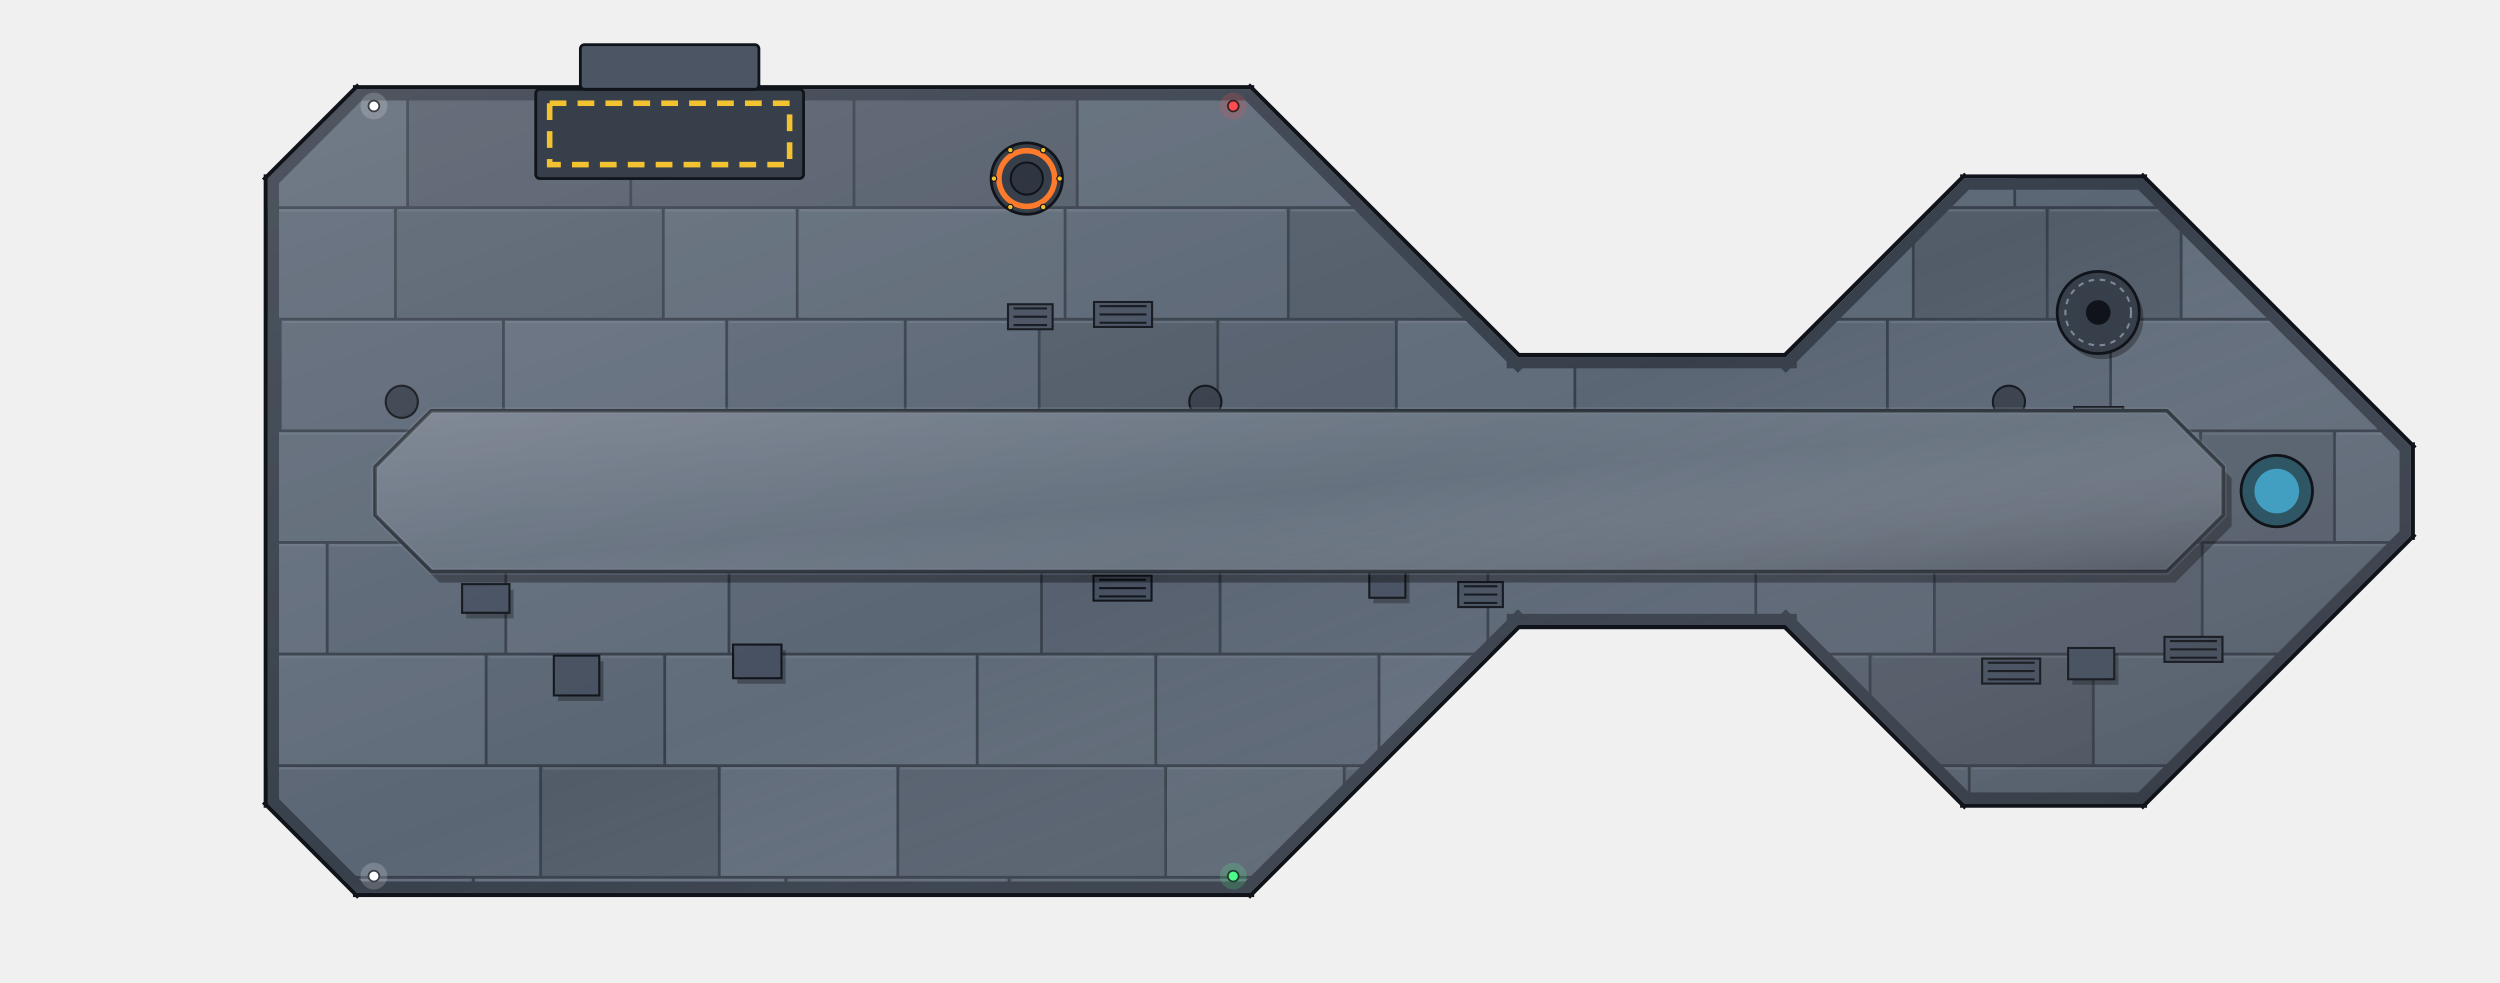
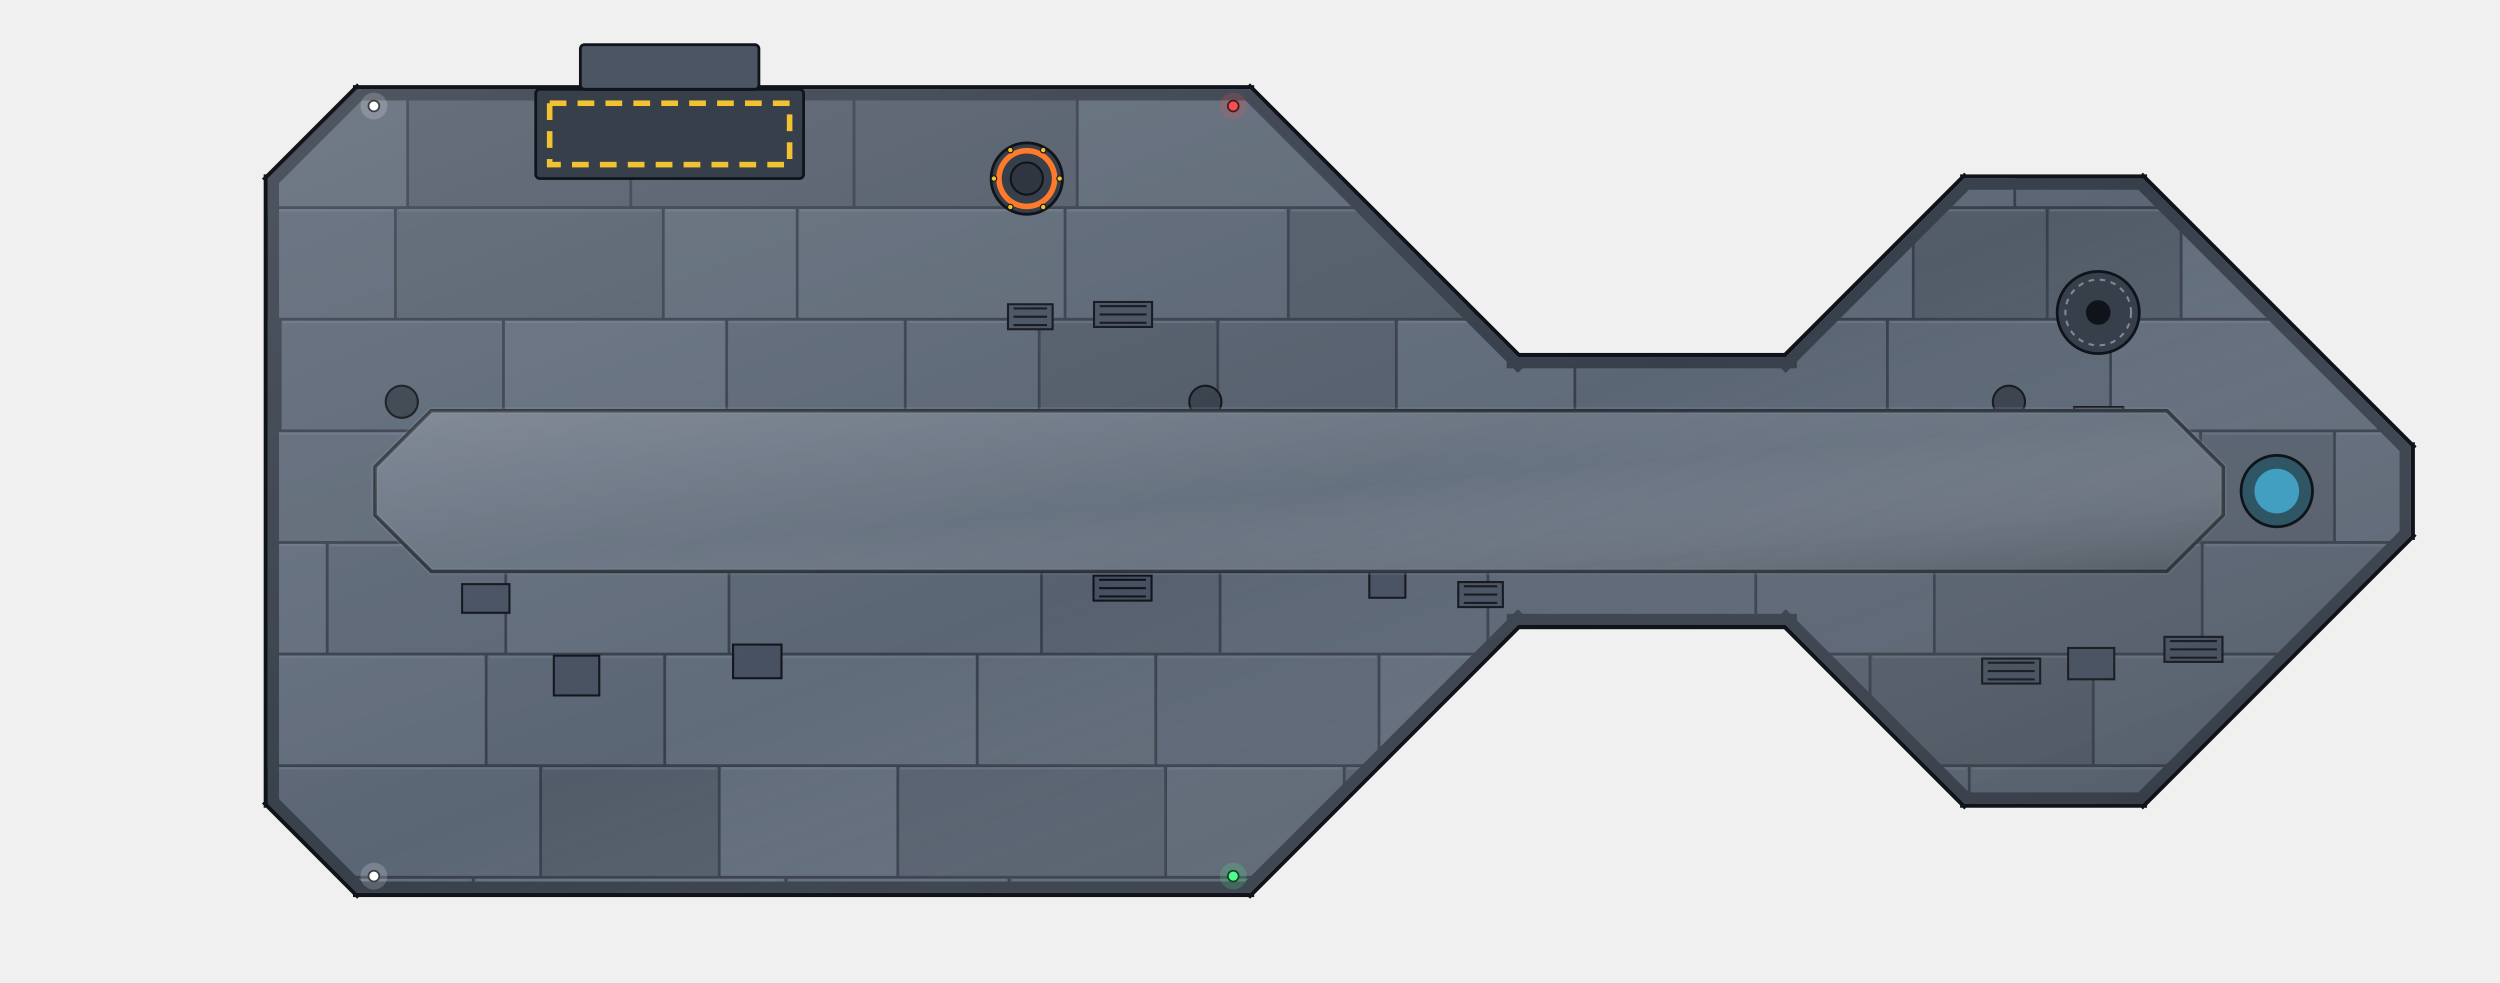
<svg xmlns="http://www.w3.org/2000/svg" width="1792" height="704" viewBox="-960 -352 1792 704">
  <defs>
    <clipPath id="surveyor_roof">
      <path d="M-704 -224L-768 -224L-704 -288ZM-768 -224h64v64h-64zM-768 -160h64v64h-64zM-768 -96h64v64h-64zM-768 -32h64v64h-64zM-768 32h64v64h-64zM-768 96h64v64h-64zM-768 160h64v64h-64zM-704 224L-704 288L-768 224ZM-704 -288h64v64h-64zM-704 -224h64v64h-64zM-704 -160h64v64h-64zM-704 -96h64v64h-64zM-704 -32h64v64h-64zM-704 32h64v64h-64zM-704 96h64v64h-64zM-704 160h64v64h-64zM-704 224h64v64h-64zM-640 -288h64v64h-64zM-640 -224h64v64h-64zM-640 -160h64v64h-64zM-640 -96h64v64h-64zM-640 -32h64v64h-64zM-640 32h64v64h-64zM-640 96h64v64h-64zM-640 160h64v64h-64zM-640 224h64v64h-64zM-576 -288h64v64h-64zM-576 -224h64v64h-64zM-576 -160h64v64h-64zM-576 -96h64v64h-64zM-576 -32h64v64h-64zM-576 32h64v64h-64zM-576 96h64v64h-64zM-576 160h64v64h-64zM-576 224h64v64h-64zM-512 -288h64v64h-64zM-512 -224h64v64h-64zM-512 -160h64v64h-64zM-512 -96h64v64h-64zM-512 -32h64v64h-64zM-512 32h64v64h-64zM-512 96h64v64h-64zM-512 160h64v64h-64zM-512 224h64v64h-64zM-448 -288h64v64h-64zM-448 -224h64v64h-64zM-448 -160h64v64h-64zM-448 -96h64v64h-64zM-448 -32h64v64h-64zM-448 32h64v64h-64zM-448 96h64v64h-64zM-448 160h64v64h-64zM-448 224h64v64h-64zM-384 -288h64v64h-64zM-384 -224h64v64h-64zM-384 -160h64v64h-64zM-384 -96h64v64h-64zM-384 -32h64v64h-64zM-384 32h64v64h-64zM-384 96h64v64h-64zM-384 160h64v64h-64zM-384 224h64v64h-64zM-320 -288h64v64h-64zM-320 -224h64v64h-64zM-320 -160h64v64h-64zM-320 -96h64v64h-64zM-320 -32h64v64h-64zM-320 32h64v64h-64zM-320 96h64v64h-64zM-320 160h64v64h-64zM-320 224h64v64h-64zM-256 -288h64v64h-64zM-256 -224h64v64h-64zM-256 -160h64v64h-64zM-256 -96h64v64h-64zM-256 -32h64v64h-64zM-256 32h64v64h-64zM-256 96h64v64h-64zM-256 160h64v64h-64zM-256 224h64v64h-64zM-192 -288h64v64h-64zM-192 -224h64v64h-64zM-192 -160h64v64h-64zM-192 -96h64v64h-64zM-192 -32h64v64h-64zM-192 32h64v64h-64zM-192 96h64v64h-64zM-192 160h64v64h-64zM-192 224h64v64h-64zM-128 -288h64v64h-64zM-128 -224h64v64h-64zM-128 -160h64v64h-64zM-128 -96h64v64h-64zM-128 -32h64v64h-64zM-128 32h64v64h-64zM-128 96h64v64h-64zM-128 160h64v64h-64zM-128 224h64v64h-64zM-64 -224L0 -224L-64 -288ZM-64 -224h64v64h-64zM-64 -160h64v64h-64zM-64 -96h64v64h-64zM-64 -32h64v64h-64zM-64 32h64v64h-64zM-64 96h64v64h-64zM-64 160h64v64h-64zM-64 224L0 224L-64 288ZM0 -160L64 -160L0 -224ZM0 -160h64v64h-64zM0 -96h64v64h-64zM0 -32h64v64h-64zM0 32h64v64h-64zM0 96h64v64h-64zM0 160L64 160L0 224ZM64 -96L128 -96L64 -160ZM64 -96h64v64h-64zM64 -32h64v64h-64zM64 32h64v64h-64zM64 96L128 96L64 160ZM128 -96h64v64h-64zM128 -32h64v64h-64zM128 32h64v64h-64zM192 -96h64v64h-64zM192 -32h64v64h-64zM192 32h64v64h-64zM256 -96h64v64h-64zM256 -32h64v64h-64zM256 32h64v64h-64zM384 -96L320 -96L384 -160ZM320 -96h64v64h-64zM320 -32h64v64h-64zM320 32h64v64h-64zM384 96L384 160L320 96ZM448 -160L384 -160L448 -224ZM384 -160h64v64h-64zM384 -96h64v64h-64zM384 -32h64v64h-64zM384 32h64v64h-64zM384 96h64v64h-64zM448 160L448 224L384 160ZM448 -224h64v64h-64zM448 -160h64v64h-64zM448 -96h64v64h-64zM448 -32h64v64h-64zM448 32h64v64h-64zM448 96h64v64h-64zM448 160h64v64h-64zM512 -224h64v64h-64zM512 -160h64v64h-64zM512 -96h64v64h-64zM512 -32h64v64h-64zM512 32h64v64h-64zM512 96h64v64h-64zM512 160h64v64h-64zM576 -160L640 -160L576 -224ZM576 -160h64v64h-64zM576 -96h64v64h-64zM576 -32h64v64h-64zM576 32h64v64h-64zM576 96h64v64h-64zM576 160L640 160L576 224ZM640 -96L704 -96L640 -160ZM640 -96h64v64h-64zM640 -32h64v64h-64zM640 32h64v64h-64zM640 96L704 96L640 160ZM704 -32L768 -32L704 -96ZM704 -32h64v64h-64zM704 32L768 32L704 96Z" />
    </clipPath>
    <linearGradient id="surveyor_sheen" x1="0" y1="0" x2="1" y2="1">
      <stop offset="0" stop-color="#ffffff" stop-opacity="0.12" />
      <stop offset="0.5" stop-color="#ffffff" stop-opacity="0" />
      <stop offset="1" stop-color="#000000" stop-opacity="0.22" />
    </linearGradient>
  </defs>
  <g id="base">
    <path d="M-640 -288L-576 -288M-384 -288L-320 -288M192 -96L256 -96M-320 288L-256 288M-768 -160L-768 -96M0 224L-64 288M320 -96L384 -160M192 96L256 96M-768 -32L-768 32M256 -96L320 -96M-704 288L-640 288M-192 -288L-128 -288M256 96L320 96M64 -160L0 -224M384 160L320 96M128 -96L64 -160M768 -32L768 32M384 -160L448 -224M512 224L576 224M-576 -288L-512 -288M-256 288L-192 288M128 -96L192 -96M-448 -288L-384 -288M-128 288L-64 288M-320 -288L-256 -288M0 -224L-64 -288M128 96L64 160M-768 96L-768 160M128 96L192 96M640 -160L576 -224M64 160L0 224M704 -96L640 -160M-704 288L-768 224M-512 288L-448 288M448 224L384 160M-704 -288L-640 -288M-640 288L-576 288M-384 288L-320 288M-768 -224L-768 -160M768 -32L704 -96M704 96L640 160M-768 -96L-768 -32M768 32L704 96M448 -224L512 -224M640 160L576 224M-256 -288L-192 -288M-192 288L-128 288M-768 32L-768 96M512 -224L576 -224M-128 -288L-64 -288M-768 160L-768 224M-576 288L-512 288M-768 -224L-704 -288M-512 -288L-448 -288M-448 288L-384 288M448 224L512 224" fill="none" stroke="#10141a" stroke-width="6" stroke-linecap="square" />
    <path d="M-704 -224L-768 -224L-704 -288ZM-768 -224h64v64h-64zM-768 -160h64v64h-64zM-768 -96h64v64h-64zM-768 -32h64v64h-64zM-768 32h64v64h-64zM-768 96h64v64h-64zM-768 160h64v64h-64zM-704 224L-704 288L-768 224ZM-704 -288h64v64h-64zM-704 -224h64v64h-64zM-704 -160h64v64h-64zM-704 -96h64v64h-64zM-704 -32h64v64h-64zM-704 32h64v64h-64zM-704 96h64v64h-64zM-704 160h64v64h-64zM-704 224h64v64h-64zM-640 -288h64v64h-64zM-640 -224h64v64h-64zM-640 -160h64v64h-64zM-640 -96h64v64h-64zM-640 -32h64v64h-64zM-640 32h64v64h-64zM-640 96h64v64h-64zM-640 160h64v64h-64zM-640 224h64v64h-64zM-576 -288h64v64h-64zM-576 -224h64v64h-64zM-576 -160h64v64h-64zM-576 -96h64v64h-64zM-576 -32h64v64h-64zM-576 32h64v64h-64zM-576 96h64v64h-64zM-576 160h64v64h-64zM-576 224h64v64h-64zM-512 -288h64v64h-64zM-512 -224h64v64h-64zM-512 -160h64v64h-64zM-512 -96h64v64h-64zM-512 -32h64v64h-64zM-512 32h64v64h-64zM-512 96h64v64h-64zM-512 160h64v64h-64zM-512 224h64v64h-64zM-448 -288h64v64h-64zM-448 -224h64v64h-64zM-448 -160h64v64h-64zM-448 -96h64v64h-64zM-448 -32h64v64h-64zM-448 32h64v64h-64zM-448 96h64v64h-64zM-448 160h64v64h-64zM-448 224h64v64h-64zM-384 -288h64v64h-64zM-384 -224h64v64h-64zM-384 -160h64v64h-64zM-384 -96h64v64h-64zM-384 -32h64v64h-64zM-384 32h64v64h-64zM-384 96h64v64h-64zM-384 160h64v64h-64zM-384 224h64v64h-64zM-320 -288h64v64h-64zM-320 -224h64v64h-64zM-320 -160h64v64h-64zM-320 -96h64v64h-64zM-320 -32h64v64h-64zM-320 32h64v64h-64zM-320 96h64v64h-64zM-320 160h64v64h-64zM-320 224h64v64h-64zM-256 -288h64v64h-64zM-256 -224h64v64h-64zM-256 -160h64v64h-64zM-256 -96h64v64h-64zM-256 -32h64v64h-64zM-256 32h64v64h-64zM-256 96h64v64h-64zM-256 160h64v64h-64zM-256 224h64v64h-64zM-192 -288h64v64h-64zM-192 -224h64v64h-64zM-192 -160h64v64h-64zM-192 -96h64v64h-64zM-192 -32h64v64h-64zM-192 32h64v64h-64zM-192 96h64v64h-64zM-192 160h64v64h-64zM-192 224h64v64h-64zM-128 -288h64v64h-64zM-128 -224h64v64h-64zM-128 -160h64v64h-64zM-128 -96h64v64h-64zM-128 -32h64v64h-64zM-128 32h64v64h-64zM-128 96h64v64h-64zM-128 160h64v64h-64zM-128 224h64v64h-64zM-64 -224L0 -224L-64 -288ZM-64 -224h64v64h-64zM-64 -160h64v64h-64zM-64 -96h64v64h-64zM-64 -32h64v64h-64zM-64 32h64v64h-64zM-64 96h64v64h-64zM-64 160h64v64h-64zM-64 224L0 224L-64 288ZM0 -160L64 -160L0 -224ZM0 -160h64v64h-64zM0 -96h64v64h-64zM0 -32h64v64h-64zM0 32h64v64h-64zM0 96h64v64h-64zM0 160L64 160L0 224ZM64 -96L128 -96L64 -160ZM64 -96h64v64h-64zM64 -32h64v64h-64zM64 32h64v64h-64zM64 96L128 96L64 160ZM128 -96h64v64h-64zM128 -32h64v64h-64zM128 32h64v64h-64zM192 -96h64v64h-64zM192 -32h64v64h-64zM192 32h64v64h-64zM256 -96h64v64h-64zM256 -32h64v64h-64zM256 32h64v64h-64zM384 -96L320 -96L384 -160ZM320 -96h64v64h-64zM320 -32h64v64h-64zM320 32h64v64h-64zM384 96L384 160L320 96ZM448 -160L384 -160L448 -224ZM384 -160h64v64h-64zM384 -96h64v64h-64zM384 -32h64v64h-64zM384 32h64v64h-64zM384 96h64v64h-64zM448 160L448 224L384 160ZM448 -224h64v64h-64zM448 -160h64v64h-64zM448 -96h64v64h-64zM448 -32h64v64h-64zM448 32h64v64h-64zM448 96h64v64h-64zM448 160h64v64h-64zM512 -224h64v64h-64zM512 -160h64v64h-64zM512 -96h64v64h-64zM512 -32h64v64h-64zM512 32h64v64h-64zM512 96h64v64h-64zM512 160h64v64h-64zM576 -160L640 -160L576 -224ZM576 -160h64v64h-64zM576 -96h64v64h-64zM576 -32h64v64h-64zM576 32h64v64h-64zM576 96h64v64h-64zM576 160L640 160L576 224ZM640 -96L704 -96L640 -160ZM640 -96h64v64h-64zM640 -32h64v64h-64zM640 32h64v64h-64zM640 96L704 96L640 160ZM704 -32L768 -32L704 -96ZM704 -32h64v64h-64zM704 32L768 32L704 96Z" fill="#5b6675" />
    <g clip-path="url(#surveyor_roof)">
      <path d="M-891.99 -363.18h192v80h-192zM324.01 -363.18h128v80h-128zM644.01 -363.18h160v80h-160zM612.17 -283.18h192v80h-192zM-676.56 -203.18h192v80h-192zM-855.12 -123.18h96v80h-96zM-87.12 -123.18h128v80h-128zM-662.62 -43.18h160v80h-160zM-182.62 -43.18h224v80h-224zM617.38 -43.18h96v80h-96zM-213.46 36.82h128v80h-128zM426.54 36.82h192v80h-192zM156.47 116.82h224v80h-224zM-316.46 196.82h192v80h-192zM3.54 196.82h128v80h-128zM131.54 196.82h128v80h-128zM-780.66 276.82h160v80h-160zM-396.66 276.82h160v80h-160z" fill="#56606e" />
      <path d="M-411.99 -363.18h128v80h-128zM603.44 -203.18h224v80h-224zM-599.12 -123.18h160v80h-160zM40.88 -123.18h128v80h-128zM552.88 -123.18h192v80h-192zM329.38 -43.18h160v80h-160zM713.38 -43.18h192v80h-192zM-853.46 36.82h128v80h-128zM-597.46 36.82h160v80h-160zM-835.53 116.82h224v80h-224zM-483.53 116.82h224v80h-224zM28.47 116.82h128v80h-128zM-444.46 196.82h128v80h-128zM-44.66 276.82h128v80h-128z" fill="#616c7b" />
      <path d="M-667.83 -283.18h160v80h-160zM-507.83 -283.18h160v80h-160zM-347.83 -283.18h160v80h-160zM36.17 -283.18h128v80h-128zM-36.56 -203.18h128v80h-128zM411.44 -203.18h96v80h-96zM507.44 -203.18h96v80h-96zM-215.12 -123.18h128v80h-128zM744.88 -123.18h160v80h-160zM41.38 -43.18h96v80h-96zM380.47 116.82h160v80h-160zM-572.46 196.82h128v80h-128zM-236.66 276.82h192v80h-192zM307.34 276.82h128v80h-128zM435.34 276.82h128v80h-128zM563.34 276.82h128v80h-128zM691.34 276.82h128v80h-128z" fill="#525c69" />
      <path d="M-571.99 -363.18h160v80h-160zM-123.99 -363.18h128v80h-128zM100.01 -363.18h224v80h-224zM452.01 -363.18h192v80h-192zM-859.83 -283.18h192v80h-192zM-187.83 -283.18h224v80h-224zM356.17 -283.18h128v80h-128zM-484.56 -203.18h96v80h-96zM-388.56 -203.18h192v80h-192zM219.44 -203.18h192v80h-192zM-822.62 -43.18h160v80h-160zM137.38 -43.18h192v80h-192zM-259.53 116.82h128v80h-128zM-124.46 196.82h128v80h-128zM643.54 196.82h192v80h-192zM-876.66 276.82h96v80h-96z" fill="#5e6977" />
      <path d="M-891.99 -363.18v80M-699.99 -363.18v80M-571.99 -363.18v80M-411.99 -363.18v80M-283.99 -363.18v80M-123.99 -363.18v80M4.01 -363.18v80M100.01 -363.18v80M324.01 -363.18v80M452.01 -363.18v80M644.01 -363.18v80M-896 -363.18H832M-859.83 -283.18v80M-667.83 -283.18v80M-507.83 -283.18v80M-347.83 -283.18v80M-187.83 -283.18v80M36.17 -283.18v80M164.17 -283.18v80M356.17 -283.18v80M484.17 -283.18v80M612.17 -283.18v80M-896 -283.18H832M-868.56 -203.18v80M-676.56 -203.18v80M-484.56 -203.18v80M-388.56 -203.18v80M-196.56 -203.18v80M-36.56 -203.18v80M91.44 -203.18v80M219.44 -203.18v80M411.44 -203.18v80M507.44 -203.18v80M603.44 -203.18v80M-896 -203.18H832M-855.12 -123.18v80M-759.12 -123.18v80M-599.12 -123.18v80M-439.12 -123.18v80M-311.12 -123.18v80M-215.12 -123.18v80M-87.12 -123.18v80M40.88 -123.18v80M168.88 -123.18v80M392.88 -123.18v80M552.88 -123.18v80M744.88 -123.18v80M-896 -123.18H832M-822.62 -43.18v80M-662.62 -43.18v80M-502.62 -43.18v80M-342.62 -43.18v80M-182.62 -43.18v80M41.38 -43.18v80M137.38 -43.18v80M329.38 -43.18v80M489.38 -43.18v80M617.38 -43.18v80M713.38 -43.18v80M-896 -43.18H832M-853.46 36.82v80M-725.46 36.82v80M-597.46 36.82v80M-437.46 36.82v80M-213.46 36.82v80M-85.46 36.82v80M106.54 36.82v80M298.54 36.82v80M426.54 36.82v80M618.54 36.82v80M-896 36.82H832M-835.53 116.82v80M-611.53 116.82v80M-483.53 116.82v80M-259.53 116.82v80M-131.53 116.82v80M28.47 116.82v80M156.47 116.82v80M380.47 116.82v80M540.47 116.82v80M764.47 116.82v80M-896 116.82H832M-860.46 196.82v80M-764.46 196.82v80M-572.46 196.82v80M-444.46 196.82v80M-316.46 196.82v80M-124.46 196.82v80M3.54 196.82v80M131.54 196.82v80M259.54 196.82v80M451.54 196.82v80M643.54 196.82v80M-896 196.82H832M-876.66 276.82v80M-780.66 276.82v80M-620.66 276.82v80M-396.66 276.82v80M-236.66 276.82v80M-44.66 276.82v80M83.34 276.82v80M307.34 276.82v80M435.34 276.82v80M563.34 276.82v80M691.34 276.82v80M-896 276.82H832" fill="none" stroke="#373f4b" stroke-width="2" />
      <path d="M-889.99 -361.18h188M-697.99 -361.18h124M-569.99 -361.18h156M-409.99 -361.18h124M-281.99 -361.18h156M-121.99 -361.18h124M6.01 -361.18h92M102.01 -361.18h220M326.01 -361.18h124M454.01 -361.18h188M646.01 -361.18h156M-857.83 -281.18h188M-665.83 -281.18h156M-505.83 -281.18h156M-345.83 -281.18h156M-185.83 -281.18h220M38.17 -281.18h124M166.17 -281.18h188M358.17 -281.18h124M486.17 -281.18h124M614.17 -281.18h188M-866.56 -201.18h188M-674.56 -201.18h188M-482.56 -201.18h92M-386.56 -201.18h188M-194.56 -201.18h156M-34.56 -201.18h124M93.44 -201.18h124M221.44 -201.18h188M413.44 -201.18h92M509.44 -201.18h92M605.44 -201.18h220M-853.12 -121.18h92M-757.12 -121.18h156M-597.12 -121.18h156M-437.12 -121.18h124M-309.12 -121.18h92M-213.12 -121.18h124M-85.12 -121.18h124M42.88 -121.18h124M170.88 -121.18h220M394.88 -121.18h156M554.88 -121.18h188M746.88 -121.18h156M-820.62 -41.18h156M-660.62 -41.18h156M-500.62 -41.18h156M-340.62 -41.18h156M-180.62 -41.18h220M43.38 -41.18h92M139.38 -41.18h188M331.38 -41.18h156M491.38 -41.18h124M619.38 -41.18h92M715.38 -41.18h188M-851.46 38.82h124M-723.46 38.82h124M-595.46 38.82h156M-435.46 38.82h220M-211.46 38.82h124M-83.46 38.82h188M108.54 38.82h188M300.54 38.82h124M428.54 38.82h188M620.54 38.82h188M-833.53 118.82h220M-609.53 118.82h124M-481.53 118.82h220M-257.53 118.82h124M-129.53 118.82h156M30.47 118.82h124M158.47 118.82h220M382.47 118.82h156M542.47 118.82h220M766.47 118.82h220M-858.46 198.82h92M-762.46 198.82h188M-570.46 198.82h124M-442.46 198.82h124M-314.46 198.82h188M-122.46 198.82h124M5.54 198.82h124M133.54 198.82h124M261.54 198.82h188M453.54 198.82h188M645.54 198.82h188M-874.66 278.82h92M-778.66 278.82h156M-618.66 278.82h220M-394.66 278.82h156M-234.66 278.82h188M-42.66 278.82h124M85.34 278.82h220M309.34 278.82h124M437.34 278.82h124M565.34 278.82h124M693.34 278.82h124" fill="none" stroke="#7d8898" stroke-width="1.5" opacity="0.35" />
      <path d="M-640 -288L-576 -288M-384 -288L-320 -288M192 -96L256 -96M-320 288L-256 288M-768 -160L-768 -96M0 224L-64 288M320 -96L384 -160M192 96L256 96M-768 -32L-768 32M256 -96L320 -96M-704 288L-640 288M-192 -288L-128 -288M256 96L320 96M64 -160L0 -224M384 160L320 96M128 -96L64 -160M768 -32L768 32M384 -160L448 -224M512 224L576 224M-576 -288L-512 -288M-256 288L-192 288M128 -96L192 -96M-448 -288L-384 -288M-128 288L-64 288M-320 -288L-256 -288M0 -224L-64 -288M128 96L64 160M-768 96L-768 160M128 96L192 96M640 -160L576 -224M64 160L0 224M704 -96L640 -160M-704 288L-768 224M-512 288L-448 288M448 224L384 160M-704 -288L-640 -288M-640 288L-576 288M-384 288L-320 288M-768 -224L-768 -160M768 -32L704 -96M704 96L640 160M-768 -96L-768 -32M768 32L704 96M448 -224L512 -224M640 160L576 224M-256 -288L-192 -288M-192 288L-128 288M-768 32L-768 96M512 -224L576 -224M-128 -288L-64 -288M-768 160L-768 224M-576 288L-512 288M-768 -224L-704 -288M-512 -288L-448 -288M-448 288L-384 288M448 224L512 224" fill="none" stroke="#373f4b" stroke-width="16" stroke-linecap="square" />
-       <path d="M-625.77 70.71h33.94v20.55h-33.94zM-560.01 121.96h32.57v28.53h-32.57zM-431.54 114.03h34.72v24.13h-34.72zM24.52 55.44h25.85v25.03h-25.85zM529.7 -56.25h35.21v21.78h-35.21zM525.42 116.46h33.07v22.43h-33.07z" fill="#000000" opacity="0.3" />
      <path d="M-628.77 66.71h33.94v20.55h-33.94zM-563.01 117.96h32.57v28.53h-32.57zM-434.54 110.03h34.72v24.13h-34.72zM-237.47 -133.92h32v17.92h-32zM-175.8 -135.56h41.6v17.92h-41.6zM-176.17 60.61h41.6v17.92h-41.6zM21.52 51.44h25.85v25.03h-25.85zM85.26 65.23h32v17.92h-32zM460.8 120.06h41.6v17.92h-41.6zM526.7 -60.25h35.21v21.78h-35.21zM522.42 112.46h33.07v22.43h-33.07zM591.47 104.51h41.6v17.92h-41.6z" fill="#465060" stroke="#10141a" stroke-width="1.5" />
      <path d="M-233.47 -130.92h24M-233.47 -124.96h24M-233.47 -119h24M-171.8 -132.56h33.6M-171.8 -126.6h33.6M-171.8 -120.64h33.6M-172.17 63.61h33.6M-172.17 69.57h33.6M-172.17 75.53h33.6M89.26 68.23h24M89.26 74.19h24M89.26 80.15h24M464.8 123.06h33.6M464.8 129.02h33.6M464.8 134.98h33.6M595.47 107.51h33.6M595.47 113.47h33.6M595.47 119.43h33.6" fill="none" stroke="#10141a" stroke-width="1.5" />
      <path d="M-683.52 -64a11.52 11.52 0 1 0 23.04 0a11.52 11.52 0 1 0 -23.04 0zM-491.52 0a11.52 11.52 0 1 0 23.04 0a11.52 11.52 0 1 0 -23.04 0zM-107.52 -64a11.52 11.52 0 1 0 23.04 0a11.52 11.52 0 1 0 -23.04 0zM468.48 -64a11.52 11.52 0 1 0 23.04 0a11.52 11.52 0 1 0 -23.04 0z" fill="#373f4b" stroke="#10141a" stroke-width="1.5" />
-       <polygon points="-685.2,-9.28 -644.88,-49.6 599.28,-49.6 639.6,-9.28 639.6,25.28 599.28,65.6 -644.88,65.6 -685.2,25.28" fill="#000000" opacity="0.35" />
      <polygon points="-691.2,-17.28 -650.88,-57.6 593.28,-57.6 633.6,-17.28 633.6,17.28 593.28,57.6 -650.88,57.6 -691.2,17.28" fill="#66717f" stroke="#10141a" stroke-width="2.5" stroke-linejoin="round" />
      <polygon points="-691.2,-17.28 -650.88,-57.6 593.28,-57.6 633.6,-17.28 633.6,17.28 593.28,57.6 -650.88,57.6 -691.2,17.28" fill="none" stroke="#7d8898" stroke-width="5" stroke-linejoin="round" opacity="0.25" />
      <polygon points="-691.2,-17.28 -650.88,-57.6 593.28,-57.6 633.6,-17.28 633.6,17.28 593.28,57.6 -650.88,57.6 -691.2,17.28" fill="url(#surveyor_sheen)" />
      <rect x="-768" y="-288" width="1536" height="576" fill="url(#surveyor_sheen)" />
    </g>
    <circle cx="-224" cy="-224" r="25.6" fill="#373f4b" stroke="#10141a" stroke-width="2" />
    <circle cx="-224" cy="-224" r="19.97" fill="none" stroke="#ff7a2a" stroke-width="4" />
    <circle cx="-224" cy="-224" r="11.52" fill="#2f3641" stroke="#10141a" stroke-width="1.5" />
    <circle cx="-200.45" cy="-224" r="2" fill="#f2c230" stroke="#10141a" stroke-width="0.8" />
    <circle cx="-212.22" cy="-203.6" r="2" fill="#f2c230" stroke="#10141a" stroke-width="0.8" />
    <circle cx="-235.78" cy="-203.6" r="2" fill="#f2c230" stroke="#10141a" stroke-width="0.8" />
    <circle cx="-247.55" cy="-224" r="2" fill="#f2c230" stroke="#10141a" stroke-width="0.8" />
    <circle cx="-235.78" cy="-244.4" r="2" fill="#f2c230" stroke="#10141a" stroke-width="0.8" />
    <circle cx="-212.22" cy="-244.4" r="2" fill="#f2c230" stroke="#10141a" stroke-width="0.8" />
    <circle cx="672" cy="0" r="25.6" fill="#2f5664" stroke="#10141a" stroke-width="2" />
-     <circle cx="547" cy="-124" r="29.44" fill="#000000" opacity="0.3" />
    <circle cx="544" cy="-128" r="29.44" fill="#373f4b" stroke="#10141a" stroke-width="2" />
    <circle cx="544" cy="-128" r="23.55" fill="none" stroke="#7d8898" stroke-width="1.5" stroke-dasharray="4 4" />
    <circle cx="544" cy="-128" r="8.83" fill="#10141a" />
    <rect x="-576" y="-288" width="192" height="64" rx="3" fill="#373f4b" stroke="#10141a" stroke-width="2" />
    <rect x="-566" y="-278" width="172" height="44" fill="none" stroke="#f2c230" stroke-width="4" stroke-dasharray="12 8" />
    <rect x="-544" y="-320" width="128" height="32" rx="3" fill="#4b5563" stroke="#10141a" stroke-width="2" />
    <circle cx="-76" cy="-276" r="4" fill="#1b2028" stroke="#10141a" stroke-width="1" />
    <circle cx="-692" cy="-276" r="4" fill="#1b2028" stroke="#10141a" stroke-width="1" />
    <circle cx="-76" cy="276" r="4" fill="#1b2028" stroke="#10141a" stroke-width="1" />
    <circle cx="-692" cy="276" r="4" fill="#1b2028" stroke="#10141a" stroke-width="1" />
  </g>
  <g id="emissive">
    <circle cx="672" cy="0" r="16" fill="#4fd1ff" opacity="0.6" />
    <g data-light="glow">
      <circle cx="-76" cy="-276" r="9.6" fill="#ff4d4d" opacity="0.18" />
      <circle cx="-76" cy="-276" r="3.2" fill="#ff4d4d" />
    </g>
    <g data-light="glow">
      <circle cx="-692" cy="-276" r="9.6" fill="#ffffff" opacity="0.18" />
      <circle cx="-692" cy="-276" r="3.2" fill="#ffffff" />
    </g>
    <g data-light="glow">
      <circle cx="-76" cy="276" r="9.6" fill="#4dff88" opacity="0.18" />
      <circle cx="-76" cy="276" r="3.2" fill="#4dff88" />
    </g>
    <g data-light="glow">
      <circle cx="-692" cy="276" r="9.6" fill="#ffffff" opacity="0.18" />
      <circle cx="-692" cy="276" r="3.2" fill="#ffffff" />
    </g>
  </g>
</svg>
